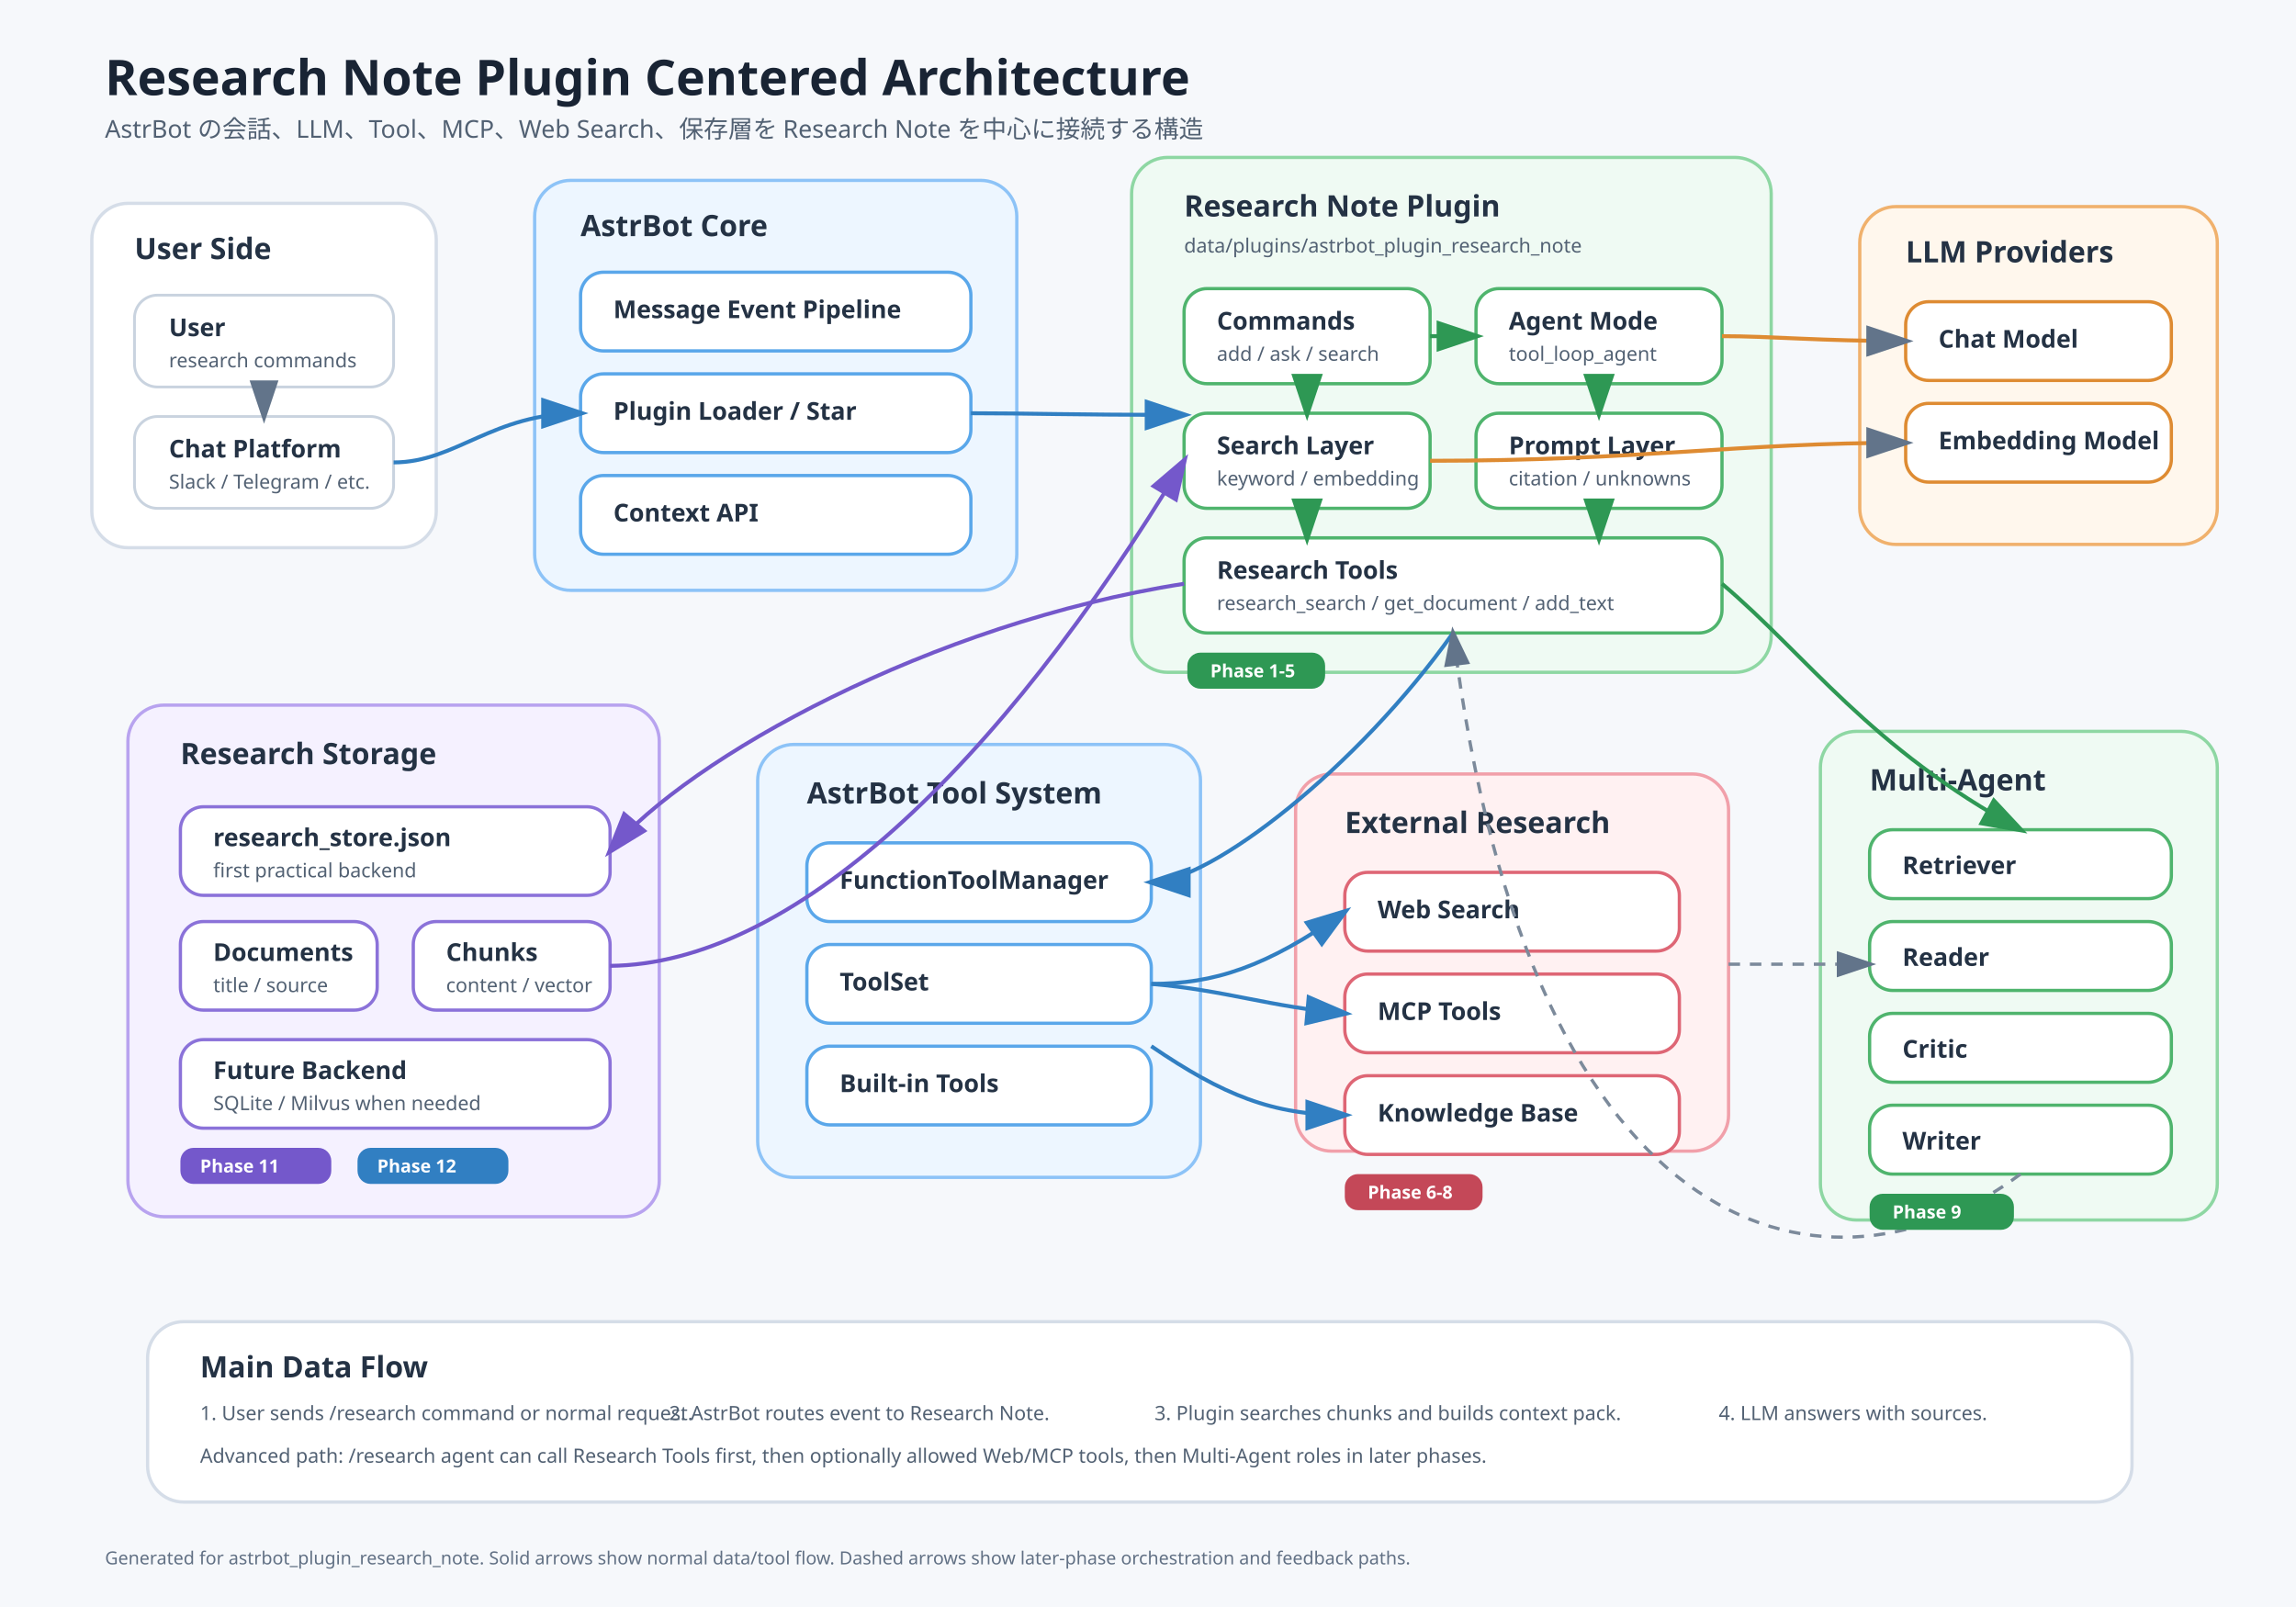
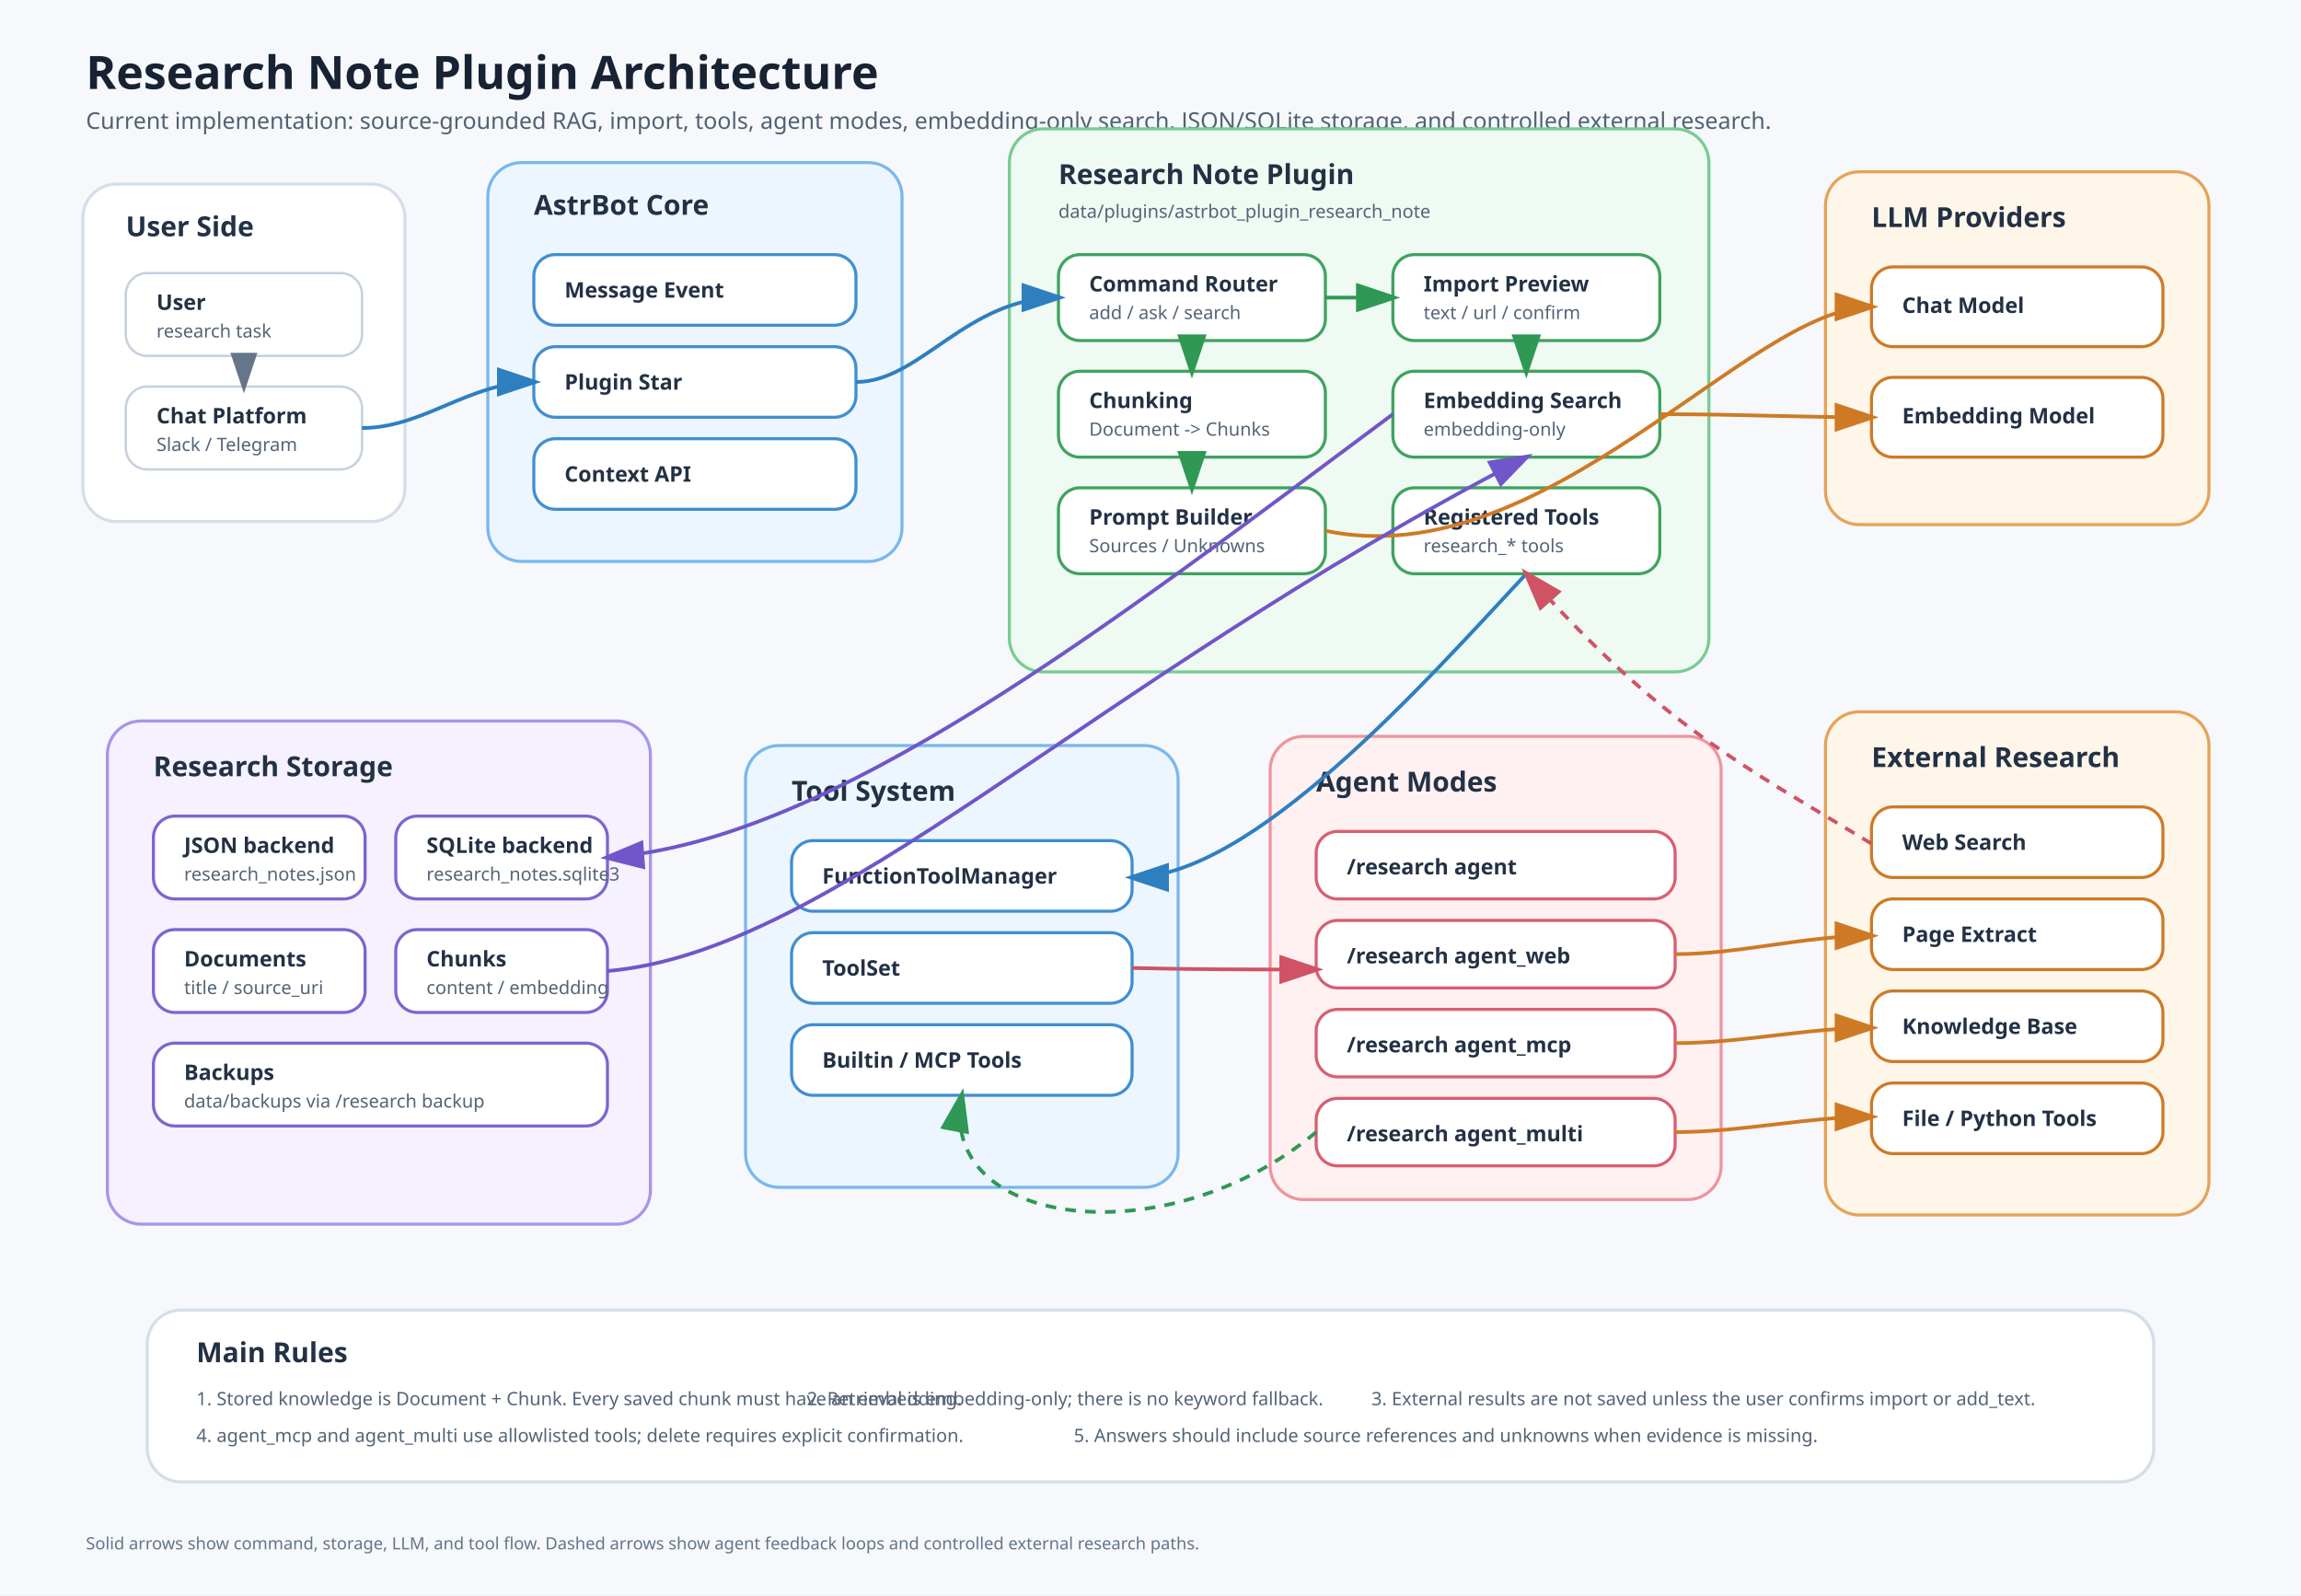
- <svg xmlns="http://www.w3.org/2000/svg" width="1400" height="980" viewBox="0 0 1400 980" role="img" aria-labelledby="title desc">
+ <svg xmlns="http://www.w3.org/2000/svg" width="1500" height="1040" viewBox="0 0 1500 1040" role="img" aria-labelledby="title desc">
  <defs>
    <style>
      .bg { fill: #f6f8fb; }
-       .panel { fill: #ffffff; stroke: #d5dde8; stroke-width: 2; rx: 22; }
-       .panel-blue { fill: #edf6ff; stroke: #8dc3f7; stroke-width: 2; rx: 22; }
-       .panel-green { fill: #effaf3; stroke: #8ed7a3; stroke-width: 2; rx: 22; }
-       .panel-purple { fill: #f5f1ff; stroke: #b8a3ef; stroke-width: 2; rx: 22; }
-       .panel-orange { fill: #fff7ed; stroke: #f0b16d; stroke-width: 2; rx: 22; }
-       .panel-red { fill: #fff1f2; stroke: #f1a0aa; stroke-width: 2; rx: 22; }
-       .box { fill: #ffffff; stroke: #c9d3df; stroke-width: 1.7; rx: 14; }
-       .box-blue { fill: #ffffff; stroke: #5aa7ea; stroke-width: 2; rx: 14; }
-       .box-green { fill: #ffffff; stroke: #4fb46d; stroke-width: 2; rx: 14; }
-       .box-purple { fill: #ffffff; stroke: #8b72d9; stroke-width: 2; rx: 14; }
-       .box-orange { fill: #ffffff; stroke: #de8b32; stroke-width: 2; rx: 14; }
-       .box-red { fill: #ffffff; stroke: #de6675; stroke-width: 2; rx: 14; }
-       .title { font: 700 30px sans-serif; fill: #192434; }
-       .subtitle { font: 500 15px sans-serif; fill: #526173; }
-       .section { font: 700 18px sans-serif; fill: #243244; }
-       .label { font: 700 15px sans-serif; fill: #243244; }
-       .small { font: 500 12px sans-serif; fill: #526173; }
-       .tiny { font: 500 11px sans-serif; fill: #617084; }
-       .arrow { stroke: #62748a; stroke-width: 2.2; fill: none; marker-end: url(#arrowHead); }
-       .arrow-blue { stroke: #317fc2; stroke-width: 2.4; fill: none; marker-end: url(#arrowHeadBlue); }
-       .arrow-green { stroke: #2e9854; stroke-width: 2.4; fill: none; marker-end: url(#arrowHeadGreen); }
-       .arrow-purple { stroke: #7458cb; stroke-width: 2.4; fill: none; marker-end: url(#arrowHeadPurple); }
-       .arrow-dash { stroke: #7c8a9b; stroke-width: 2; stroke-dasharray: 7 6; fill: none; marker-end: url(#arrowHead); }
-       .phase { font: 700 11px sans-serif; fill: #ffffff; }
-       .badge-blue { fill: #317fc2; rx: 8; }
-       .badge-green { fill: #2e9854; rx: 8; }
-       .badge-purple { fill: #7458cb; rx: 8; }
-       .badge-orange { fill: #c96d1d; rx: 8; }
-       .badge-red { fill: #c44858; rx: 8; }
+       .panel { fill: #ffffff; stroke: #d4deea; stroke-width: 2; rx: 22; }
+       .blue { fill: #edf6ff; stroke: #78b8ef; stroke-width: 2; rx: 22; }
+       .green { fill: #effaf3; stroke: #78cc91; stroke-width: 2; rx: 22; }
+       .orange { fill: #fff6ea; stroke: #e6a257; stroke-width: 2; rx: 22; }
+       .purple { fill: #f5f1ff; stroke: #aa94ea; stroke-width: 2; rx: 22; }
+       .red { fill: #fff1f2; stroke: #ee94a0; stroke-width: 2; rx: 22; }
+       .box { fill: #ffffff; stroke: #c7d2df; stroke-width: 1.6; rx: 14; }
+       .box-blue { fill: #ffffff; stroke: #408fd1; stroke-width: 2; rx: 14; }
+       .box-green { fill: #ffffff; stroke: #3fa35f; stroke-width: 2; rx: 14; }
+       .box-orange { fill: #ffffff; stroke: #ce7a25; stroke-width: 2; rx: 14; }
+       .box-purple { fill: #ffffff; stroke: #7d65cf; stroke-width: 2; rx: 14; }
+       .box-red { fill: #ffffff; stroke: #d85f70; stroke-width: 2; rx: 14; }
+       .title { font: 700 30px sans-serif; fill: #172233; }
+       .subtitle { font: 500 15px sans-serif; fill: #516173; }
+       .section { font: 700 18px sans-serif; fill: #233145; }
+       .label { font: 700 14px sans-serif; fill: #233145; }
+       .small { font: 500 12px sans-serif; fill: #536477; }
+       .tiny { font: 500 11px sans-serif; fill: #63748a; }
+       .arrow { stroke: #65758a; stroke-width: 2.2; fill: none; marker-end: url(#arrow); }
+       .arrow-blue { stroke: #2e7fc0; stroke-width: 2.4; fill: none; marker-end: url(#arrowBlue); }
+       .arrow-green { stroke: #2e9854; stroke-width: 2.4; fill: none; marker-end: url(#arrowGreen); }
+       .arrow-orange { stroke: #ce7a25; stroke-width: 2.4; fill: none; marker-end: url(#arrowOrange); }
+       .arrow-purple { stroke: #7056c9; stroke-width: 2.4; fill: none; marker-end: url(#arrowPurple); }
+       .arrow-red { stroke: #cf5364; stroke-width: 2.4; fill: none; marker-end: url(#arrowRed); }
+       .dash { stroke-dasharray: 7 6; }
+       .badge { font: 700 11px sans-serif; fill: #ffffff; }
    </style>
-     <marker id="arrowHead" markerWidth="12" markerHeight="8" refX="10" refY="4" orient="auto">
-       <path d="M 0 0 L 12 4 L 0 8 z" fill="#62748a" />
+     <marker id="arrow" markerWidth="12" markerHeight="8" refX="10" refY="4" orient="auto">
+       <path d="M0 0 L12 4 L0 8 Z" fill="#65758a" />
    </marker>
-     <marker id="arrowHeadBlue" markerWidth="12" markerHeight="8" refX="10" refY="4" orient="auto">
-       <path d="M 0 0 L 12 4 L 0 8 z" fill="#317fc2" />
+     <marker id="arrowBlue" markerWidth="12" markerHeight="8" refX="10" refY="4" orient="auto">
+       <path d="M0 0 L12 4 L0 8 Z" fill="#2e7fc0" />
    </marker>
-     <marker id="arrowHeadGreen" markerWidth="12" markerHeight="8" refX="10" refY="4" orient="auto">
-       <path d="M 0 0 L 12 4 L 0 8 z" fill="#2e9854" />
+     <marker id="arrowGreen" markerWidth="12" markerHeight="8" refX="10" refY="4" orient="auto">
+       <path d="M0 0 L12 4 L0 8 Z" fill="#2e9854" />
    </marker>
-     <marker id="arrowHeadPurple" markerWidth="12" markerHeight="8" refX="10" refY="4" orient="auto">
-       <path d="M 0 0 L 12 4 L 0 8 z" fill="#7458cb" />
+     <marker id="arrowOrange" markerWidth="12" markerHeight="8" refX="10" refY="4" orient="auto">
+       <path d="M0 0 L12 4 L0 8 Z" fill="#ce7a25" />
+     </marker>
+     <marker id="arrowPurple" markerWidth="12" markerHeight="8" refX="10" refY="4" orient="auto">
+       <path d="M0 0 L12 4 L0 8 Z" fill="#7056c9" />
+     </marker>
+     <marker id="arrowRed" markerWidth="12" markerHeight="8" refX="10" refY="4" orient="auto">
+       <path d="M0 0 L12 4 L0 8 Z" fill="#cf5364" />
    </marker>
  </defs>
-   <rect class="bg" x="0" y="0" width="1400" height="980" />
-   <text class="title" x="64" y="58">Research Note Plugin Centered Architecture</text>
-   <text class="subtitle" x="64" y="84">AstrBot の会話、LLM、Tool、MCP、Web Search、保存層を Research Note を中心に接続する構造</text>
-   <rect class="panel" x="56" y="124" width="210" height="210" />
-   <text class="section" x="82" y="158">User Side</text>
-   <rect class="box" x="82" y="180" width="158" height="56" />
-   <text class="label" x="103" y="205">User</text>
-   <text class="small" x="103" y="224">research commands</text>Slack
-   <rect class="box" x="82" y="254" width="158" height="56" />
-   <text class="label" x="103" y="279">Chat Platform</text>
-   <text class="small" x="103" y="298">Slack / Telegram / etc.</text>
-   <rect class="panel-blue" x="326" y="110" width="294" height="250" />
-   <text class="section" x="354" y="144">AstrBot Core</text>
-   <rect class="box-blue" x="354" y="166" width="238" height="48" />
-   <text class="label" x="374" y="194">Message Event Pipeline</text>
-   <rect class="box-blue" x="354" y="228" width="238" height="48" />
-   <text class="label" x="374" y="256">Plugin Loader / Star</text>
-   <rect class="box-blue" x="354" y="290" width="238" height="48" />
-   <text class="label" x="374" y="318">Context API</text>
-   <rect class="panel-green" x="690" y="96" width="390" height="314" />
-   <text class="section" x="722" y="132">Research Note Plugin</text>
-   <text class="small" x="722" y="154">data/plugins/astrbot_plugin_research_note</text>
-   <rect class="box-green" x="722" y="176" width="150" height="58" />
-   <text class="label" x="742" y="201">Commands</text>
-   <text class="small" x="742" y="220">add / ask / search</text>
-   <rect class="box-green" x="900" y="176" width="150" height="58" />
-   <text class="label" x="920" y="201">Agent Mode</text>
-   <text class="small" x="920" y="220">tool_loop_agent</text>
-   <rect class="box-green" x="722" y="252" width="150" height="58" />
-   <text class="label" x="742" y="277">Search Layer</text>
-   <text class="small" x="742" y="296">keyword / embedding</text>
-   <rect class="box-green" x="900" y="252" width="150" height="58" />
-   <text class="label" x="920" y="277">Prompt Layer</text>
-   <text class="small" x="920" y="296">citation / unknowns</text>
-   <rect class="box-green" x="722" y="328" width="328" height="58" />
-   <text class="label" x="742" y="353">Research Tools</text>
-   <text class="small" x="742" y="372">research_search / get_document / add_text</text>
-   <rect class="panel-orange" x="1134" y="126" width="218" height="206" />
-   <text class="section" x="1162" y="160">LLM Providers</text>
-   <rect class="box-orange" x="1162" y="184" width="162" height="48" />
-   <text class="label" x="1182" y="212">Chat Model</text>
-   <rect class="box-orange" x="1162" y="246" width="162" height="48" />
-   <text class="label" x="1182" y="274">Embedding Model</text>
-   <rect class="panel-purple" x="78" y="430" width="324" height="312" />
-   <text class="section" x="110" y="466">Research Storage</text>
-   <rect class="box-purple" x="110" y="492" width="262" height="54" />
-   <text class="label" x="130" y="516">research_store.json</text>
-   <text class="small" x="130" y="535">first practical backend</text>
-   <rect class="box-purple" x="110" y="562" width="120" height="54" />
-   <text class="label" x="130" y="586">Documents</text>
-   <text class="small" x="130" y="605">title / source</text>
-   <rect class="box-purple" x="252" y="562" width="120" height="54" />
-   <text class="label" x="272" y="586">Chunks</text>
-   <text class="small" x="272" y="605">content / vector</text>
-   <rect class="box-purple" x="110" y="634" width="262" height="54" />
-   <text class="label" x="130" y="658">Future Backend</text>
-   <text class="small" x="130" y="677">SQLite / Milvus when needed</text>
-   <rect class="panel-blue" x="462" y="454" width="270" height="264" />
-   <text class="section" x="492" y="490">AstrBot Tool System</text>
-   <rect class="box-blue" x="492" y="514" width="210" height="48" />
-   <text class="label" x="512" y="542">FunctionToolManager</text>
-   <rect class="box-blue" x="492" y="576" width="210" height="48" />
-   <text class="label" x="512" y="604">ToolSet</text>
-   <rect class="box-blue" x="492" y="638" width="210" height="48" />
-   <text class="label" x="512" y="666">Built-in Tools</text>
-   <rect class="panel-red" x="790" y="472" width="264" height="230" />
-   <text class="section" x="820" y="508">External Research</text>
-   <rect class="box-red" x="820" y="532" width="204" height="48" />
-   <text class="label" x="840" y="560">Web Search</text>
-   <rect class="box-red" x="820" y="594" width="204" height="48" />
-   <text class="label" x="840" y="622">MCP Tools</text>
-   <rect class="box-red" x="820" y="656" width="204" height="48" />
-   <text class="label" x="840" y="684">Knowledge Base</text>
-   <rect class="panel-green" x="1110" y="446" width="242" height="298" />
-   <text class="section" x="1140" y="482">Multi-Agent</text>
-   <rect class="box-green" x="1140" y="506" width="184" height="42" />
-   <text class="label" x="1160" y="533">Retriever</text>
-   <rect class="box-green" x="1140" y="562" width="184" height="42" />
-   <text class="label" x="1160" y="589">Reader</text>
-   <rect class="box-green" x="1140" y="618" width="184" height="42" />
-   <text class="label" x="1160" y="645">Critic</text>
-   <rect class="box-green" x="1140" y="674" width="184" height="42" />
-   <text class="label" x="1160" y="701">Writer</text>
-   <rect class="panel" x="90" y="806" width="1210" height="110" />
-   <text class="section" x="122" y="840">Main Data Flow</text>
-   <text class="small" x="122" y="866">1. User sends /research command or normal request.</text>
-   <text class="small" x="408" y="866">2. AstrBot routes event to Research Note.</text>
-   <text class="small" x="704" y="866">3. Plugin searches chunks and builds context pack.</text>
-   <text class="small" x="1048" y="866">4. LLM answers with sources.</text>
-   <text class="small" x="122" y="892">Advanced path: /research agent can call Research Tools first, then optionally allowed Web/MCP tools, then Multi-Agent roles in later phases.</text>
-   <path class="arrow" d="M 161 236 L 161 254" />
-   <path class="arrow-blue" d="M 240 282 C 278 282 300 252 354 252" />
-   <path class="arrow-blue" d="M 592 252 C 628 252 650 253 722 253" />
-   <path class="arrow-green" d="M 872 205 L 900 205" />
-   <path class="arrow-green" d="M 797 234 L 797 252" />
-   <path class="arrow-green" d="M 975 234 L 975 252" />
-   <path class="arrow-green" d="M 797 310 L 797 328" />
-   <path class="arrow-green" d="M 975 310 L 975 328" />
-   <path class="arrow-orange" d="M 1050 205 C 1080 205 1110 208 1162 208" style="stroke:#de8b32;stroke-width:2.4;fill:none;marker-end:url(#arrowHead);" />
-   <path class="arrow-orange" d="M 872 281 C 1000 281 1060 270 1162 270" style="stroke:#de8b32;stroke-width:2.4;fill:none;marker-end:url(#arrowHead);" />
-   <path class="arrow-purple" d="M 722 356 C 568 380 420 462 372 519" />
-   <path class="arrow-purple" d="M 372 589 C 482 588 608 470 722 281" />
-   <path class="arrow-blue" d="M 886 386 C 828 468 738 538 702 538" />
-   <path class="arrow-blue" d="M 702 600 C 740 600 772 590 820 556" />
-   <path class="arrow-blue" d="M 702 600 C 748 604 774 614 820 618" />
-   <path class="arrow-blue" d="M 702 638 C 746 668 776 680 820 680" />
-   <path class="arrow-green" d="M 1050 356 C 1102 400 1140 456 1232 506" />
-   <path class="arrow-dash" d="M 1232 716 C 1120 800 934 770 886 386" />
-   <path class="arrow-dash" d="M 1054 588 C 1082 588 1106 588 1140 588" />
-   <rect class="badge-green" x="724" y="398" width="84" height="22" />
-   <text class="phase" x="738" y="413">Phase 1-5</text>
-   <rect class="badge-red" x="820" y="716" width="84" height="22" />
-   <text class="phase" x="834" y="731">Phase 6-8</text>
-   <rect class="badge-green" x="1140" y="728" width="88" height="22" />
-   <text class="phase" x="1154" y="743">Phase 9</text>
-   <rect class="badge-purple" x="110" y="700" width="92" height="22" />
-   <text class="phase" x="122" y="715">Phase 11</text>
-   <rect class="badge-blue" x="218" y="700" width="92" height="22" />
-   <text class="phase" x="230" y="715">Phase 12</text>
-   <text class="tiny" x="64" y="954">Generated for astrbot_plugin_research_note. Solid arrows show normal data/tool flow. Dashed arrows show later-phase orchestration and feedback paths.</text>
+   <rect class="bg" x="0" y="0" width="1500" height="1040" />
+   <text class="title" x="56" y="58">Research Note Plugin Architecture</text>
+   <text class="subtitle" x="56" y="84">Current implementation: source-grounded RAG, import, tools, agent modes, embedding-only search, JSON/SQLite storage, and controlled external research.</text>
+   <rect class="panel" x="54" y="120" width="210" height="220" />
+   <text class="section" x="82" y="154">User Side</text>
+   <rect class="box" x="82" y="178" width="154" height="54" />
+   <text class="label" x="102" y="202">User</text>
+   <text class="small" x="102" y="220">research task</text>
+   <rect class="box" x="82" y="252" width="154" height="54" />
+   <text class="label" x="102" y="276">Chat Platform</text>
+   <text class="small" x="102" y="294">Slack / Telegram</text>
+   <rect class="blue" x="318" y="106" width="270" height="260" />
+   <text class="section" x="348" y="140">AstrBot Core</text>
+   <rect class="box-blue" x="348" y="166" width="210" height="46" />
+   <text class="label" x="368" y="194">Message Event</text>
+   <rect class="box-blue" x="348" y="226" width="210" height="46" />
+   <text class="label" x="368" y="254">Plugin Star</text>
+   <rect class="box-blue" x="348" y="286" width="210" height="46" />
+   <text class="label" x="368" y="314">Context API</text>
+   <rect class="green" x="658" y="84" width="456" height="354" />
+   <text class="section" x="690" y="120">Research Note Plugin</text>
+   <text class="small" x="690" y="142">data/plugins/astrbot_plugin_research_note</text>
+   <rect class="box-green" x="690" y="166" width="174" height="56" />
+   <text class="label" x="710" y="190">Command Router</text>
+   <text class="small" x="710" y="208">add / ask / search</text>
+   <rect class="box-green" x="908" y="166" width="174" height="56" />
+   <text class="label" x="928" y="190">Import Preview</text>
+   <text class="small" x="928" y="208">text / url / confirm</text>
+   <rect class="box-green" x="690" y="242" width="174" height="56" />
+   <text class="label" x="710" y="266">Chunking</text>
+   <text class="small" x="710" y="284">Document -&gt; Chunks</text>
+   <rect class="box-green" x="908" y="242" width="174" height="56" />
+   <text class="label" x="928" y="266">Embedding Search</text>
+   <text class="small" x="928" y="284">embedding-only</text>
+   <rect class="box-green" x="690" y="318" width="174" height="56" />
+   <text class="label" x="710" y="342">Prompt Builder</text>
+   <text class="small" x="710" y="360">Sources / Unknowns</text>
+   <rect class="box-green" x="908" y="318" width="174" height="56" />
+   <text class="label" x="928" y="342">Registered Tools</text>
+   <text class="small" x="928" y="360">research_* tools</text>
+   <rect class="orange" x="1190" y="112" width="250" height="230" />
+   <text class="section" x="1220" y="148">LLM Providers</text>
+   <rect class="box-orange" x="1220" y="174" width="190" height="52" />
+   <text class="label" x="1240" y="204">Chat Model</text>
+   <rect class="box-orange" x="1220" y="246" width="190" height="52" />
+   <text class="label" x="1240" y="276">Embedding Model</text>
+   <rect class="purple" x="70" y="470" width="354" height="328" />
+   <text class="section" x="100" y="506">Research Storage</text>
+   <rect class="box-purple" x="100" y="532" width="138" height="54" />
+   <text class="label" x="120" y="556">JSON backend</text>
+   <text class="small" x="120" y="574">research_notes.json</text>
+   <rect class="box-purple" x="258" y="532" width="138" height="54" />
+   <text class="label" x="278" y="556">SQLite backend</text>
+   <text class="small" x="278" y="574">research_notes.sqlite3</text>
+   <rect class="box-purple" x="100" y="606" width="138" height="54" />
+   <text class="label" x="120" y="630">Documents</text>
+   <text class="small" x="120" y="648">title / source_uri</text>
+   <rect class="box-purple" x="258" y="606" width="138" height="54" />
+   <text class="label" x="278" y="630">Chunks</text>
+   <text class="small" x="278" y="648">content / embedding</text>
+   <rect class="box-purple" x="100" y="680" width="296" height="54" />
+   <text class="label" x="120" y="704">Backups</text>
+   <text class="small" x="120" y="722">data/backups via /research backup</text>
+   <rect class="blue" x="486" y="486" width="282" height="288" />
+   <text class="section" x="516" y="522">Tool System</text>
+   <rect class="box-blue" x="516" y="548" width="222" height="46" />
+   <text class="label" x="536" y="576">FunctionToolManager</text>
+   <rect class="box-blue" x="516" y="608" width="222" height="46" />
+   <text class="label" x="536" y="636">ToolSet</text>
+   <rect class="box-blue" x="516" y="668" width="222" height="46" />
+   <text class="label" x="536" y="696">Builtin / MCP Tools</text>
+   <rect class="red" x="828" y="480" width="294" height="302" />
+   <text class="section" x="858" y="516">Agent Modes</text>
+   <rect class="box-red" x="858" y="542" width="234" height="44" />
+   <text class="label" x="878" y="570">/research agent</text>
+   <rect class="box-red" x="858" y="600" width="234" height="44" />
+   <text class="label" x="878" y="628">/research agent_web</text>
+   <rect class="box-red" x="858" y="658" width="234" height="44" />
+   <text class="label" x="878" y="686">/research agent_mcp</text>
+   <rect class="box-red" x="858" y="716" width="234" height="44" />
+   <text class="label" x="878" y="744">/research agent_multi</text>
+   <rect class="orange" x="1190" y="464" width="250" height="328" />
+   <text class="section" x="1220" y="500">External Research</text>
+   <rect class="box-orange" x="1220" y="526" width="190" height="46" />
+   <text class="label" x="1240" y="554">Web Search</text>
+   <rect class="box-orange" x="1220" y="586" width="190" height="46" />
+   <text class="label" x="1240" y="614">Page Extract</text>
+   <rect class="box-orange" x="1220" y="646" width="190" height="46" />
+   <text class="label" x="1240" y="674">Knowledge Base</text>
+   <rect class="box-orange" x="1220" y="706" width="190" height="46" />
+   <text class="label" x="1240" y="734">File / Python Tools</text>
+   <rect class="panel" x="96" y="854" width="1308" height="112" />
+   <text class="section" x="128" y="888">Main Rules</text>
+   <text class="small" x="128" y="916">1. Stored knowledge is Document + Chunk. Every saved chunk must have an embedding.</text>
+   <text class="small" x="526" y="916">2. Retrieval is embedding-only; there is no keyword fallback.</text>
+   <text class="small" x="894" y="916">3. External results are not saved unless the user confirms import or add_text.</text>
+   <text class="small" x="128" y="940">4. agent_mcp and agent_multi use allowlisted tools; delete requires explicit confirmation.</text>
+   <text class="small" x="700" y="940">5. Answers should include source references and unknowns when evidence is missing.</text>
+   <path class="arrow" d="M159 232 L159 252" />
+   <path class="arrow-blue" d="M236 279 C276 279 306 249 348 249" />
+   <path class="arrow-blue" d="M558 249 C600 249 630 194 690 194" />
+   <path class="arrow-green" d="M864 194 L908 194" />
+   <path class="arrow-green" d="M777 222 L777 242" />
+   <path class="arrow-green" d="M777 298 L777 318" />
+   <path class="arrow-green" d="M995 222 L995 242" />
+   <path class="arrow-orange" d="M1082 270 C1138 270 1168 272 1220 272" />
+   <path class="arrow-orange" d="M864 346 C1008 376 1140 200 1220 200" />
+   <path class="arrow-purple" d="M908 270 C720 410 542 548 396 559" />
+   <path class="arrow-purple" d="M396 633 C544 620 706 448 995 298" />
+   <path class="arrow-blue" d="M995 374 C928 446 816 572 738 572" />
+   <path class="arrow-red" d="M738 631 C778 632 814 632 858 632" />
+   <path class="arrow-orange" d="M1092 622 C1134 622 1176 610 1220 610" />
+   <path class="arrow-orange" d="M1092 680 C1136 680 1178 670 1220 670" />
+   <path class="arrow-orange" d="M1092 738 C1136 738 1178 728 1220 728" />
+   <path class="arrow-green dash" d="M858 738 C760 820 610 800 627 714" />
+   <path class="arrow-red dash" d="M1220 550 C1138 500 1084 474 995 374" />
+   <text class="tiny" x="56" y="1010">Solid arrows show command, storage, LLM, and tool flow. Dashed arrows show agent feedback loops and controlled external research paths.</text>
</svg>
